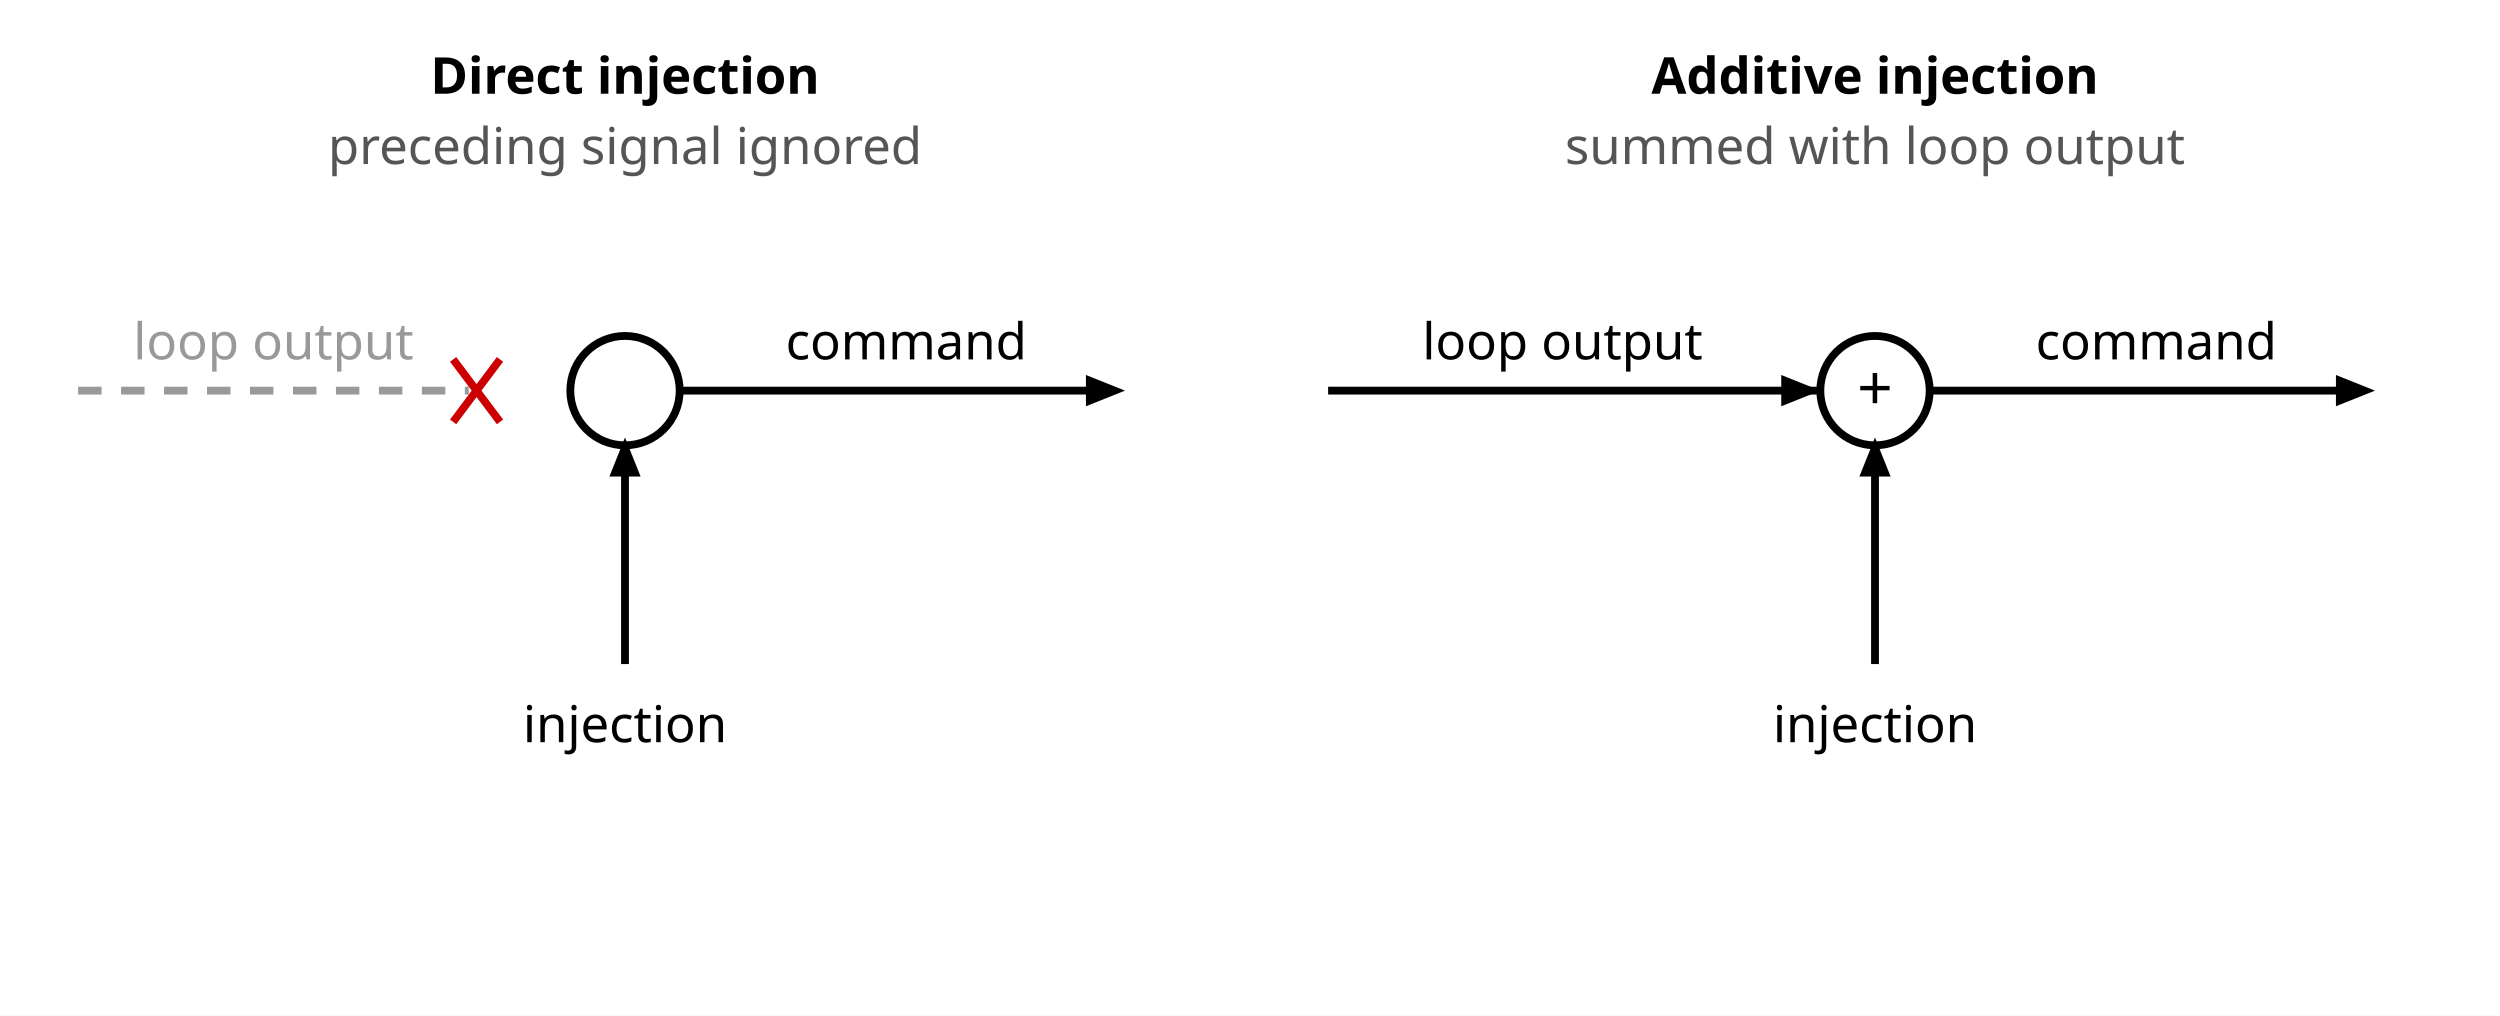
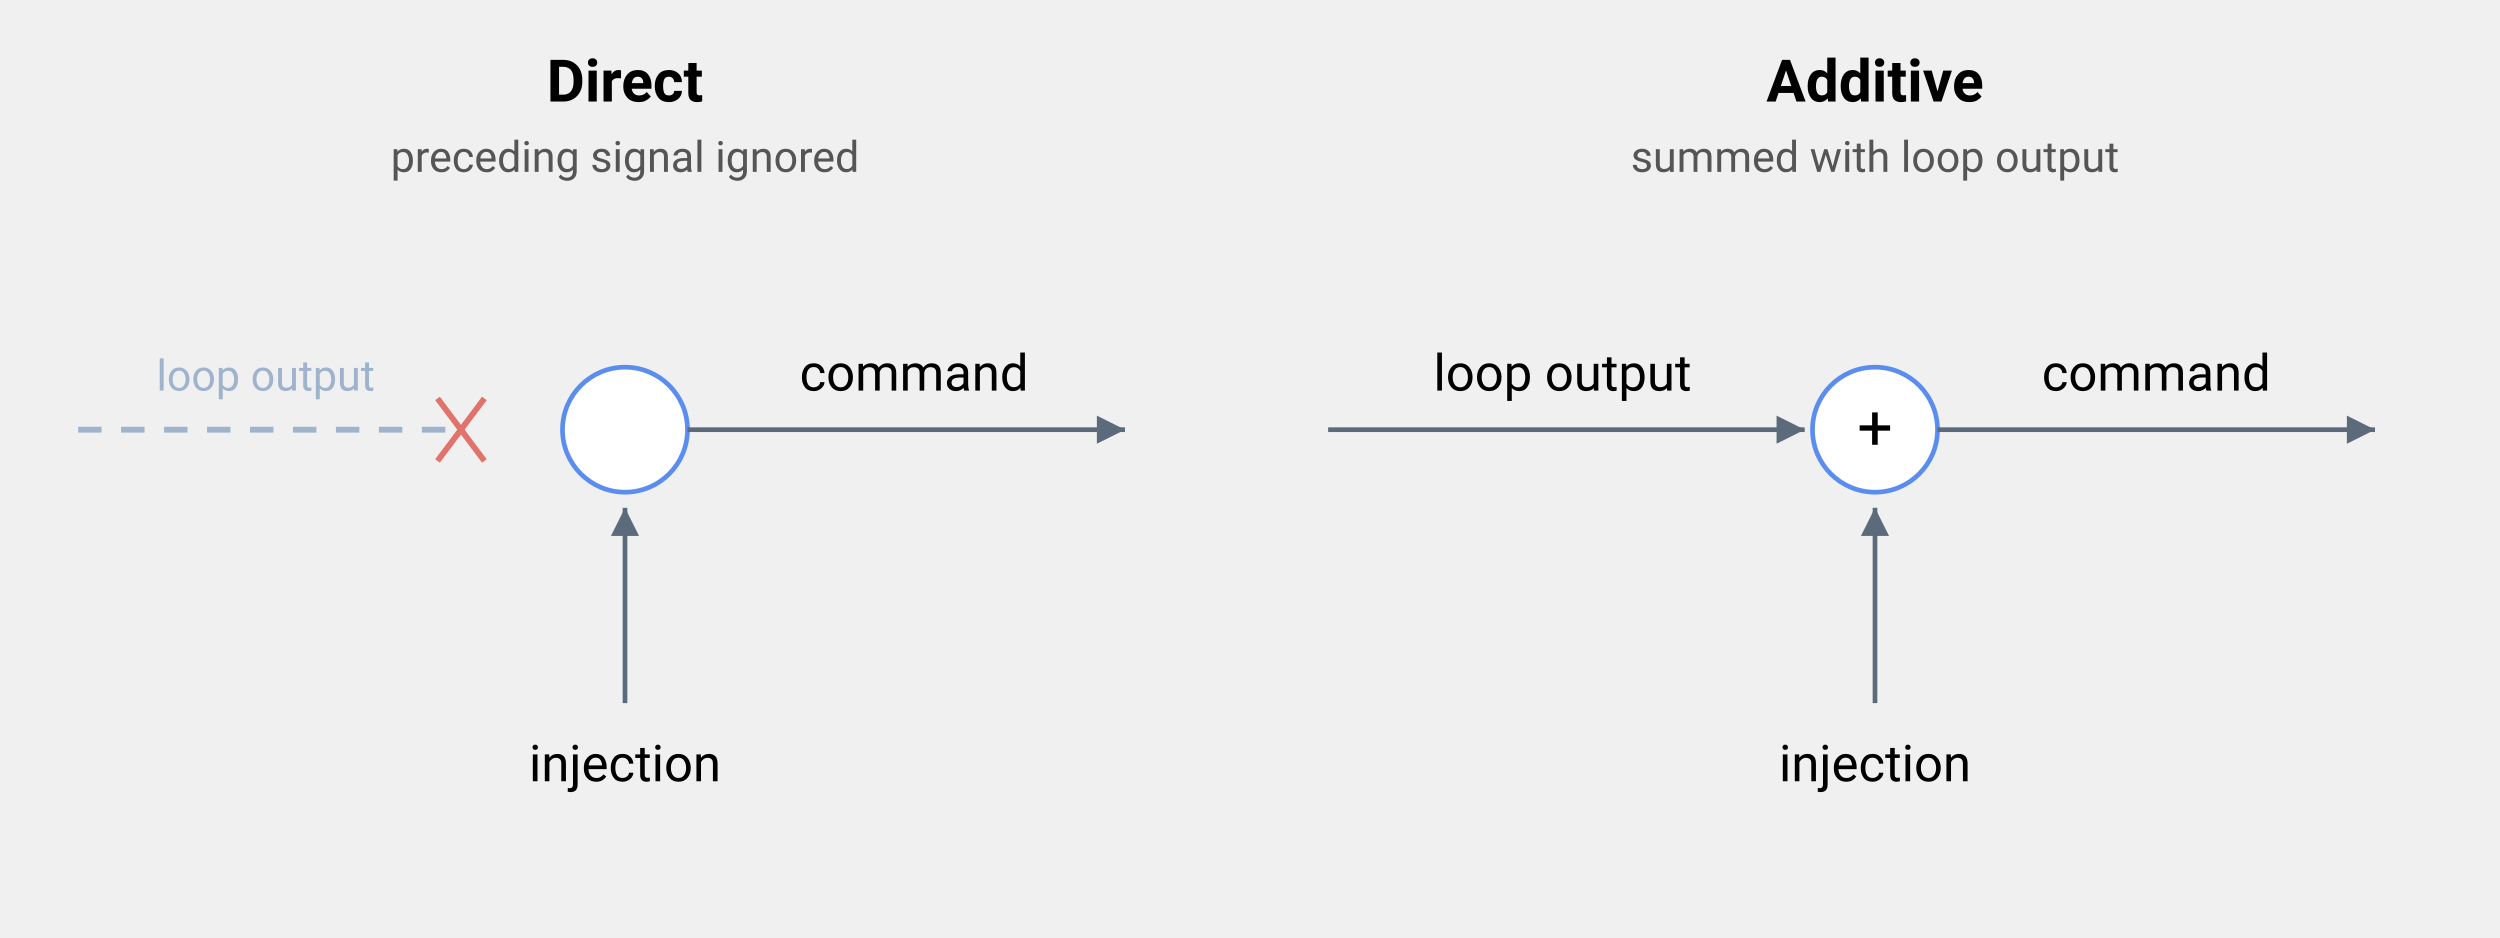
- <svg xmlns="http://www.w3.org/2000/svg" width="640" height="260" viewBox="0 0 640 260" font-family="sans-serif" font-size="13">
-   <rect x="0" y="0" width="640" height="260" fill="#ffffff" />
-   <text x="160" y="24" text-anchor="middle" font-weight="bold">Direct injection</text>
-   <text x="160" y="42" text-anchor="middle" fill="#555">preceding signal ignored</text>
-   <line x1="20" y1="100" x2="120" y2="100" stroke="#999" stroke-width="2" stroke-dasharray="6 5" />
-   <text x="70" y="92" text-anchor="middle" fill="#999">loop output</text>
-   <line x1="116" y1="92" x2="128" y2="108" stroke="#cc0000" stroke-width="2" />
-   <line x1="128" y1="92" x2="116" y2="108" stroke="#cc0000" stroke-width="2" />
-   <line x1="160" y1="170" x2="160" y2="120" stroke="#000" stroke-width="2" />
-   <polygon points="160,112 156,122 164,122" fill="#000" />
-   <text x="160" y="190" text-anchor="middle">injection</text>
-   <circle cx="160" cy="100" r="14" fill="none" stroke="#000" stroke-width="2" />
-   <line x1="174" y1="100" x2="280" y2="100" stroke="#000" stroke-width="2" />
-   <polygon points="288,100 278,96 278,104" fill="#000" />
-   <text x="232" y="92" text-anchor="middle">command</text>
-   <text x="480" y="24" text-anchor="middle" font-weight="bold">Additive injection</text>
-   <text x="480" y="42" text-anchor="middle" fill="#555">summed with loop output</text>
-   <line x1="340" y1="100" x2="466" y2="100" stroke="#000" stroke-width="2" />
-   <polygon points="466,100 456,96 456,104" fill="#000" />
-   <text x="400" y="92" text-anchor="middle">loop output</text>
-   <line x1="480" y1="170" x2="480" y2="120" stroke="#000" stroke-width="2" />
-   <polygon points="480,112 476,122 484,122" fill="#000" />
-   <text x="480" y="190" text-anchor="middle">injection</text>
-   <circle cx="480" cy="100" r="14" fill="none" stroke="#000" stroke-width="2" />
-   <text x="480" y="105" text-anchor="middle" font-size="16">+</text>
-   <line x1="494" y1="100" x2="600" y2="100" stroke="#000" stroke-width="2" />
-   <polygon points="608,100 598,96 598,104" fill="#000" />
-   <text x="552" y="92" text-anchor="middle">command</text>
+ <svg xmlns="http://www.w3.org/2000/svg" width="640" height="240" viewBox="0 0 640 240" font-family="-apple-system,Segoe UI,Roboto,sans-serif" font-size="13">
+   <defs>
+     <marker id="arrow" markerWidth="8" markerHeight="8" refX="6" refY="3" orient="auto">
+       <path d="M0,0 L6,3 L0,6 Z" fill="#5b6b7b" />
+     </marker>
+   </defs>
+   <text x="160" y="26" text-anchor="middle" font-size="15" font-weight="bold">Direct</text>
+   <text x="160" y="44" text-anchor="middle" fill="#555" font-size="11">preceding signal ignored</text>
+   <line x1="20" y1="110" x2="118" y2="110" stroke="#9fb4cc" stroke-width="1.5" stroke-dasharray="6 5" />
+   <text x="68" y="100" text-anchor="middle" fill="#9fb4cc" font-size="11">loop output</text>
+   <line x1="112" y1="102" x2="124" y2="118" stroke="#e0736b" stroke-width="1.5" />
+   <line x1="124" y1="102" x2="112" y2="118" stroke="#e0736b" stroke-width="1.5" />
+   <line x1="160" y1="180" x2="160" y2="130" stroke="#5b6b7b" stroke-width="1.2" marker-end="url(#arrow)" />
+   <text x="160" y="200" text-anchor="middle">injection</text>
+   <circle cx="160" cy="110" r="16" fill="#fff" stroke="#5b8def" stroke-width="1.2" />
+   <line x1="176" y1="110" x2="288" y2="110" stroke="#5b6b7b" stroke-width="1.2" marker-end="url(#arrow)" />
+   <text x="234" y="100" text-anchor="middle">command</text>
+   <text x="480" y="26" text-anchor="middle" font-size="15" font-weight="bold">Additive</text>
+   <text x="480" y="44" text-anchor="middle" fill="#555" font-size="11">summed with loop output</text>
+   <line x1="340" y1="110" x2="462" y2="110" stroke="#5b6b7b" stroke-width="1.2" marker-end="url(#arrow)" />
+   <text x="400" y="100" text-anchor="middle">loop output</text>
+   <line x1="480" y1="180" x2="480" y2="130" stroke="#5b6b7b" stroke-width="1.2" marker-end="url(#arrow)" />
+   <text x="480" y="200" text-anchor="middle">injection</text>
+   <circle cx="480" cy="110" r="16" fill="#fff" stroke="#5b8def" stroke-width="1.2" />
+   <text x="480" y="115" text-anchor="middle" font-size="16">+</text>
+   <line x1="496" y1="110" x2="608" y2="110" stroke="#5b6b7b" stroke-width="1.2" marker-end="url(#arrow)" />
+   <text x="552" y="100" text-anchor="middle">command</text>
</svg>
